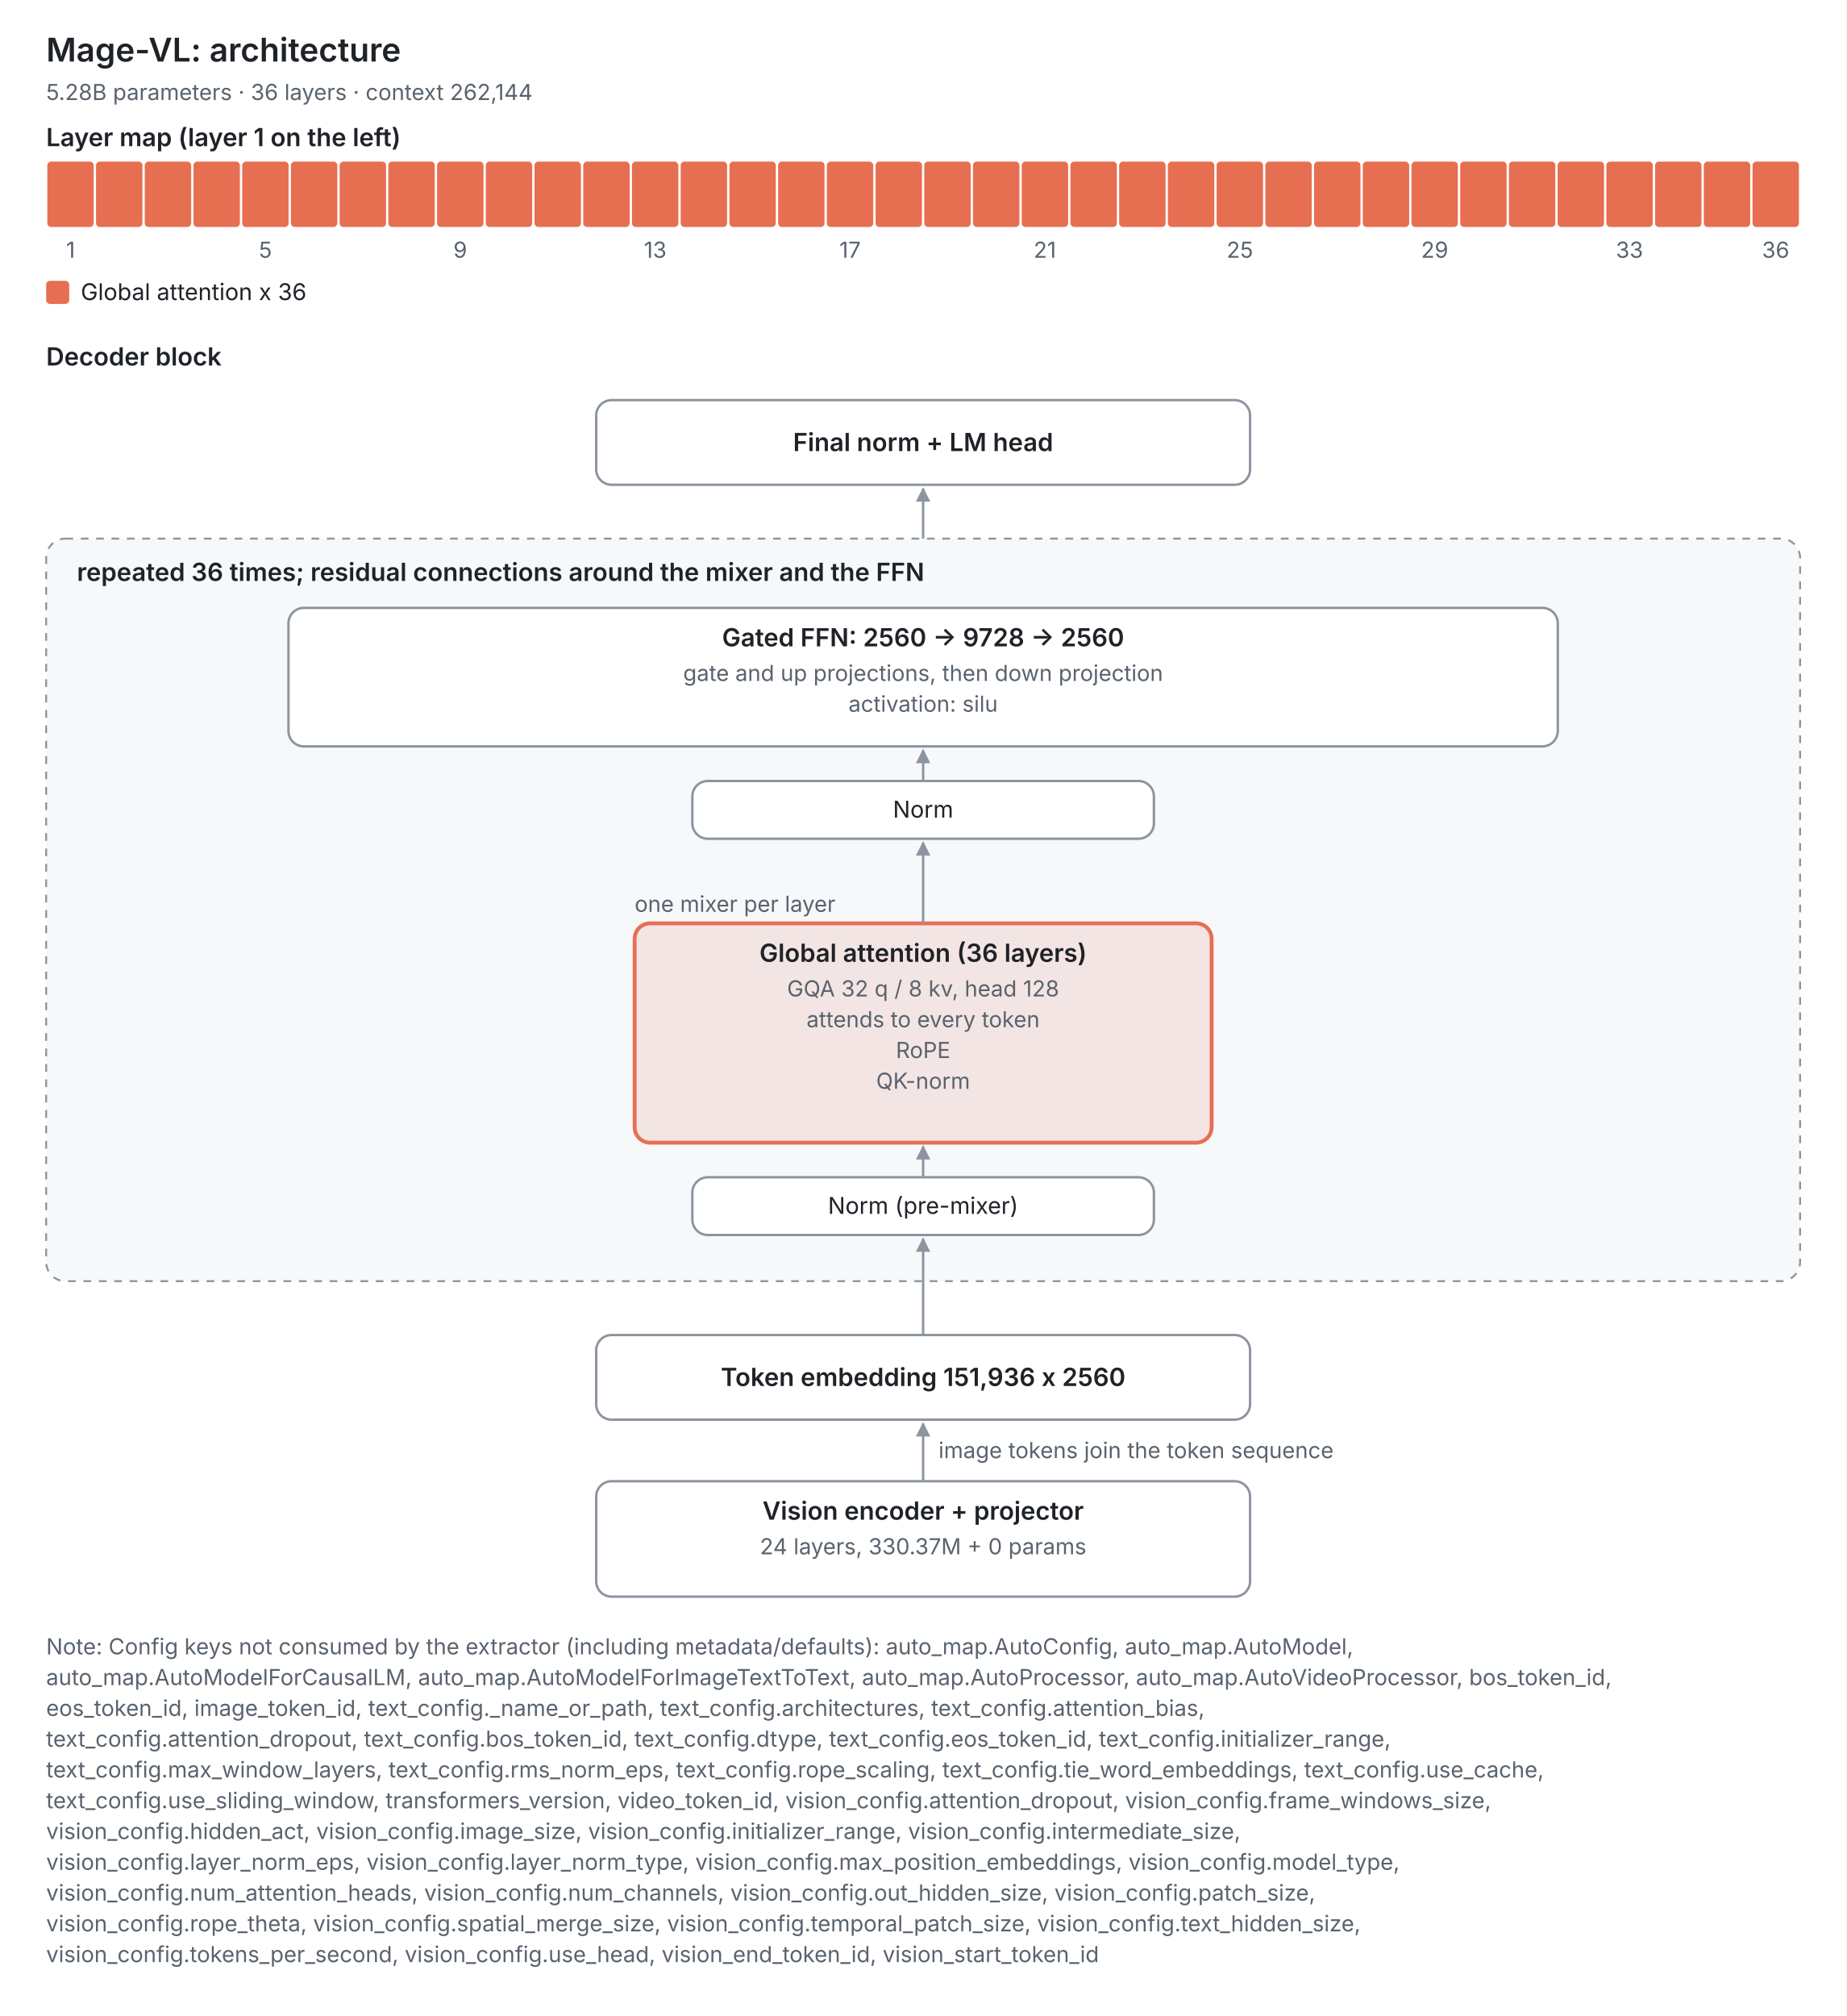
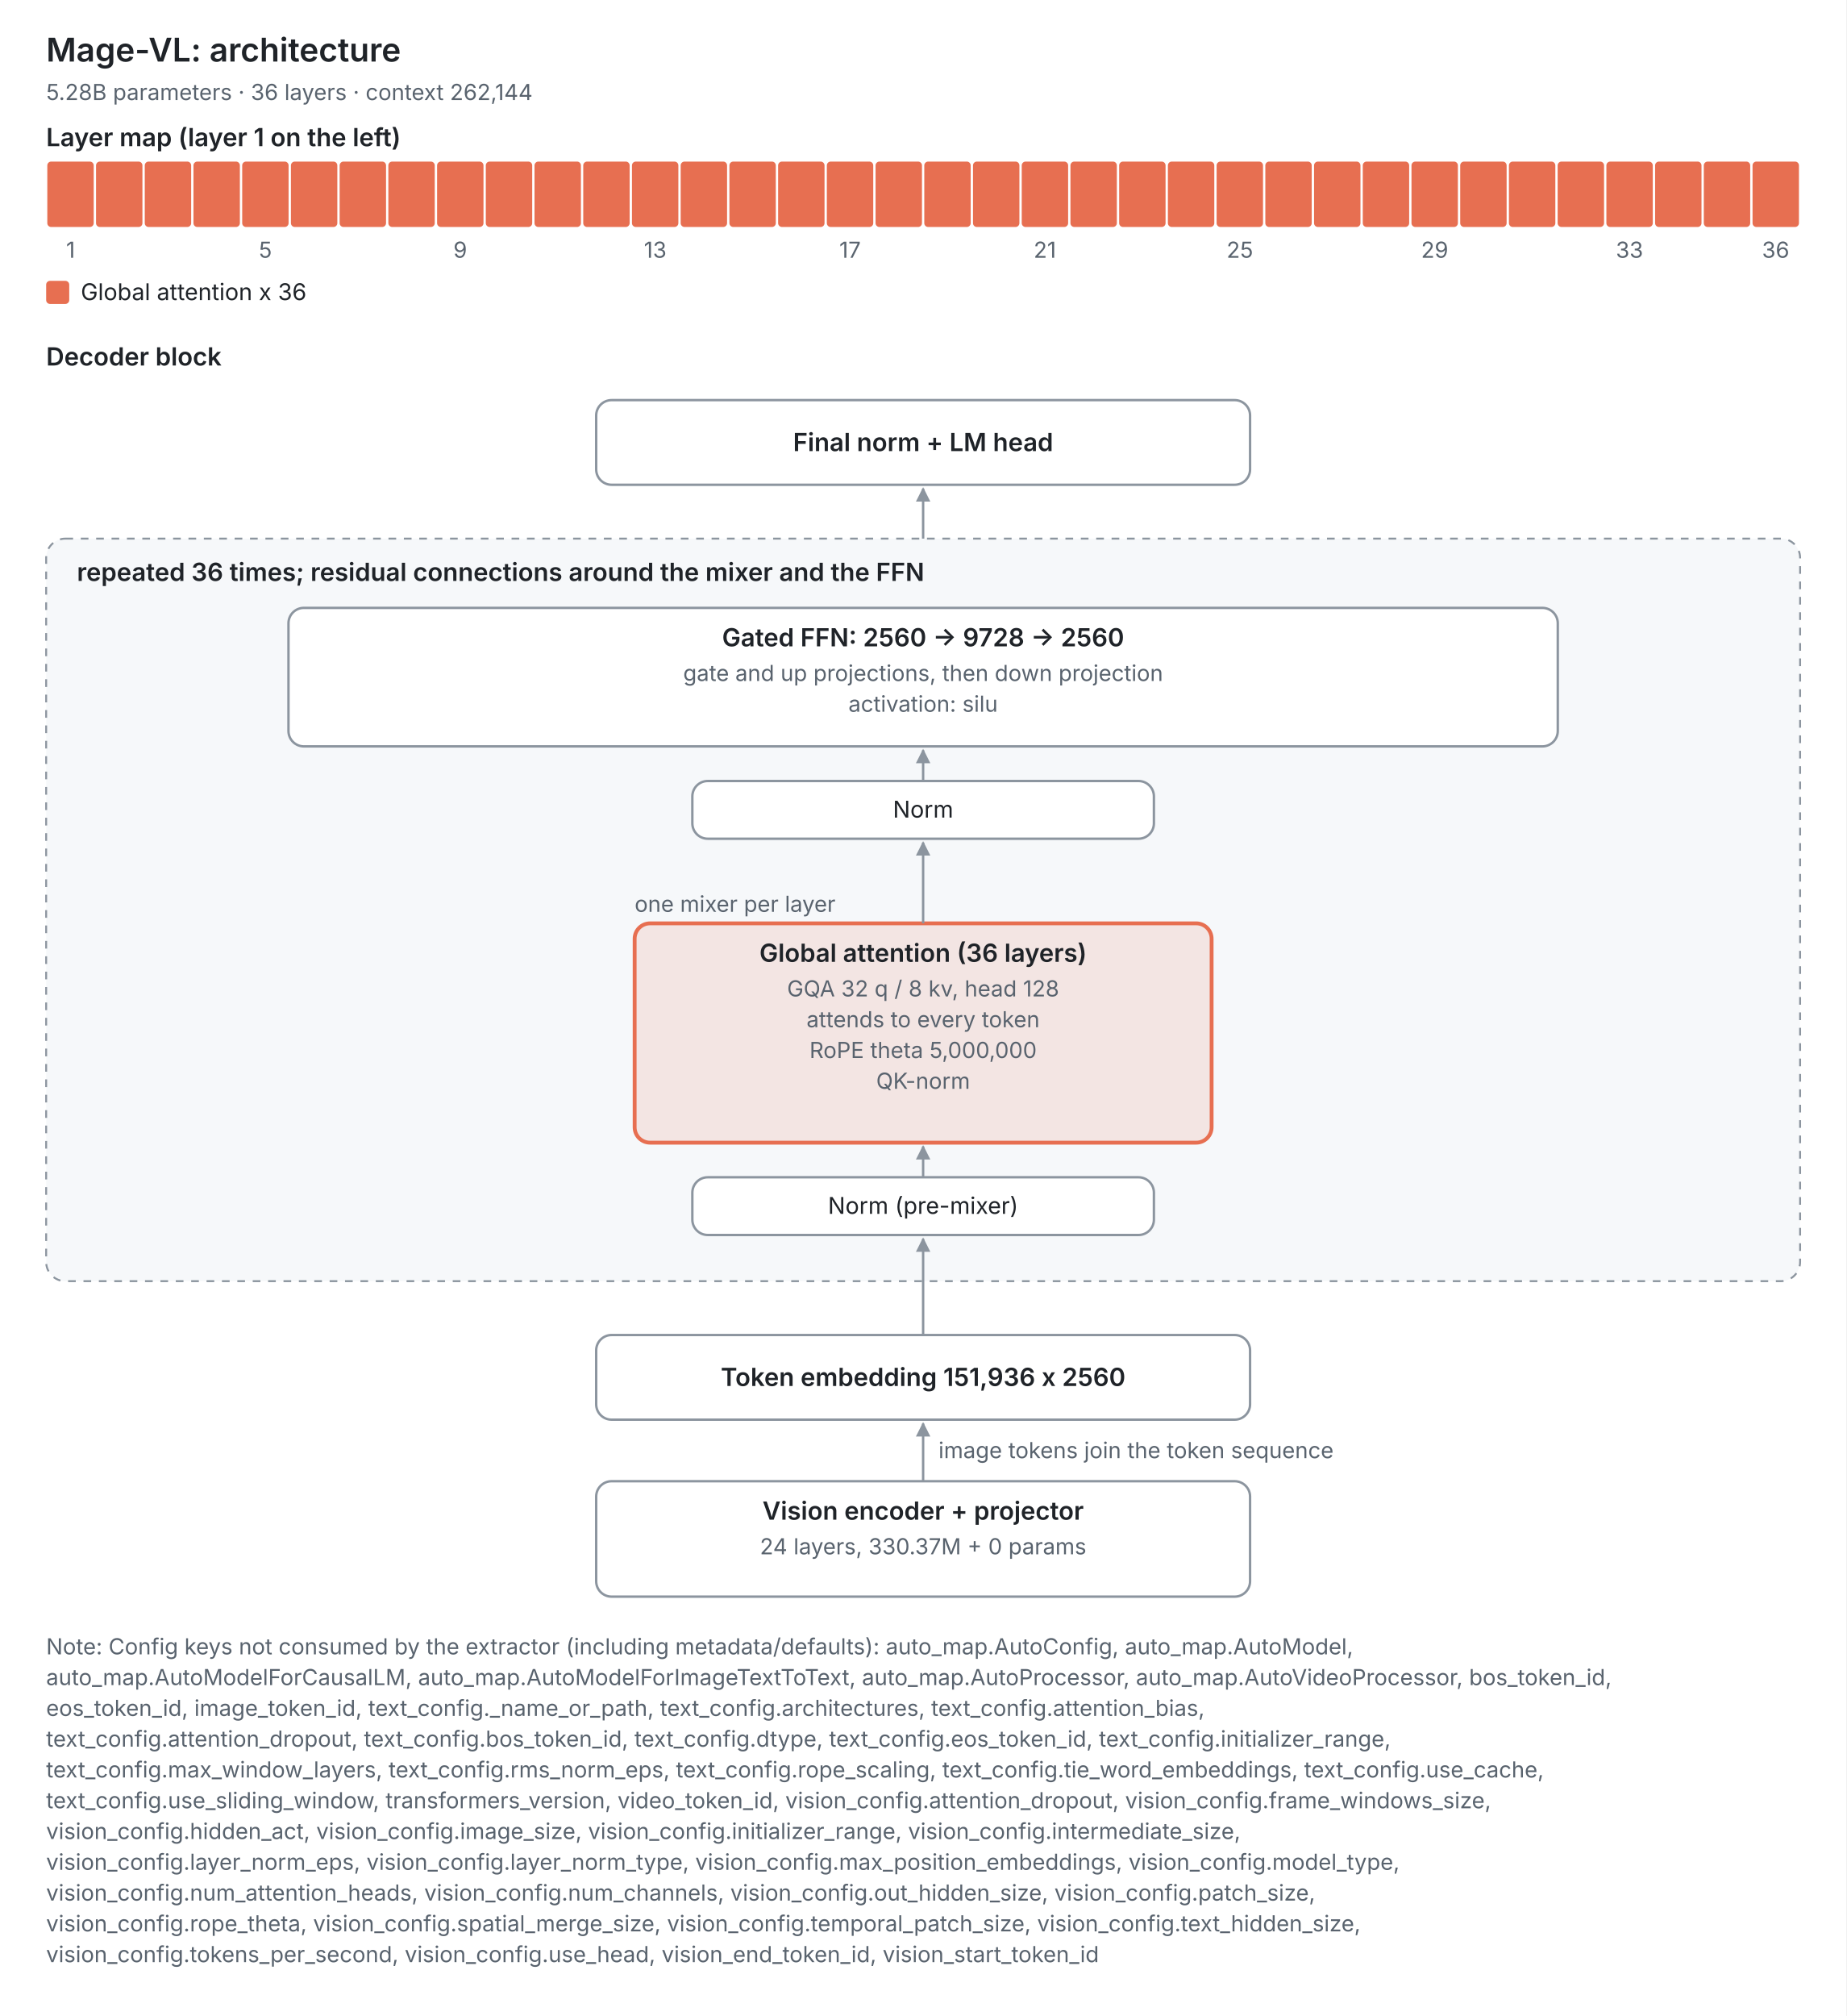
<svg xmlns="http://www.w3.org/2000/svg" viewBox="0 0 960 1048" role="img" aria-label="Mage-VL architecture">
  <style>
.t{font:600 17px system-ui,-apple-system,Segoe UI,sans-serif;fill:#1f2328}
.h{font:600 13px system-ui,-apple-system,Segoe UI,sans-serif;fill:#1f2328}
.b{font:12px system-ui,-apple-system,Segoe UI,sans-serif;fill:#1f2328}
.q{font:11.5px system-ui,-apple-system,Segoe UI,sans-serif;fill:#59636e}
.edge{stroke:#8c959f;stroke-width:1.25;fill:none}
.box{fill:#ffffff;stroke:#8c959f;stroke-width:1.25}
.cont{fill:#f6f8fa;stroke:#8c959f;stroke-width:1;stroke-dasharray:4 4}
.k-kda{fill:#2a9d8f}.k-dsa{fill:#e76f51}.k-mla{fill:#f4a261}.k-conv{fill:#5b7fbf}.k-swa{fill:#8ab17d}.k-full{fill:#e76f51}
.mix.k-kda{fill:#2a9d8f22;stroke:#2a9d8f}.mix.k-dsa{fill:#e76f5122;stroke:#e76f51}.mix.k-mla{fill:#f4a26122;stroke:#f4a261}
.mix.k-conv{fill:#5b7fbf22;stroke:#5b7fbf}.mix.k-swa{fill:#8ab17d22;stroke:#8ab17d}.mix.k-full{fill:#e76f5122;stroke:#e76f51}
.mix{stroke-width:2}
.k-mamba{fill:#a17bbb}.k-mlp{fill:#c69b50}
.mix.k-mamba{fill:#a17bbb22;stroke:#a17bbb}.mix.k-mlp{fill:#c69b5022;stroke:#c69b50}
</style>
  <defs>
    <marker id="ar" viewBox="0 0 10 10" refX="9" refY="5" markerWidth="6" markerHeight="6" orient="auto-start-reverse">
      <path d="M0 0L10 5L0 10z" fill="#8c959f" />
    </marker>
  </defs>
  <rect width="960" height="1048" fill="#ffffff" />
  <text x="24.0" y="32.0" class="t" text-anchor="start">Mage-VL: architecture</text>
  <text x="24.0" y="52.0" class="q" text-anchor="start">5.28B parameters · 36 layers · context 262,144</text>
  <text x="24.0" y="76.0" class="h" text-anchor="start">Layer map (layer 1 on the left)</text>
  <rect x="24.60" y="84" width="24.13" height="34" rx="2" class="k-full" />
  <rect x="49.93" y="84" width="24.13" height="34" rx="2" class="k-full" />
  <rect x="75.27" y="84" width="24.13" height="34" rx="2" class="k-full" />
  <rect x="100.60" y="84" width="24.13" height="34" rx="2" class="k-full" />
  <rect x="125.93" y="84" width="24.13" height="34" rx="2" class="k-full" />
  <rect x="151.27" y="84" width="24.13" height="34" rx="2" class="k-full" />
  <rect x="176.60" y="84" width="24.13" height="34" rx="2" class="k-full" />
  <rect x="201.93" y="84" width="24.13" height="34" rx="2" class="k-full" />
  <rect x="227.27" y="84" width="24.13" height="34" rx="2" class="k-full" />
  <rect x="252.60" y="84" width="24.13" height="34" rx="2" class="k-full" />
  <rect x="277.93" y="84" width="24.13" height="34" rx="2" class="k-full" />
  <rect x="303.27" y="84" width="24.13" height="34" rx="2" class="k-full" />
  <rect x="328.60" y="84" width="24.13" height="34" rx="2" class="k-full" />
  <rect x="353.93" y="84" width="24.13" height="34" rx="2" class="k-full" />
  <rect x="379.27" y="84" width="24.13" height="34" rx="2" class="k-full" />
  <rect x="404.60" y="84" width="24.13" height="34" rx="2" class="k-full" />
  <rect x="429.93" y="84" width="24.13" height="34" rx="2" class="k-full" />
  <rect x="455.27" y="84" width="24.13" height="34" rx="2" class="k-full" />
  <rect x="480.60" y="84" width="24.13" height="34" rx="2" class="k-full" />
  <rect x="505.93" y="84" width="24.13" height="34" rx="2" class="k-full" />
  <rect x="531.27" y="84" width="24.13" height="34" rx="2" class="k-full" />
  <rect x="556.60" y="84" width="24.13" height="34" rx="2" class="k-full" />
  <rect x="581.93" y="84" width="24.13" height="34" rx="2" class="k-full" />
  <rect x="607.27" y="84" width="24.13" height="34" rx="2" class="k-full" />
  <rect x="632.60" y="84" width="24.13" height="34" rx="2" class="k-full" />
  <rect x="657.93" y="84" width="24.13" height="34" rx="2" class="k-full" />
  <rect x="683.27" y="84" width="24.13" height="34" rx="2" class="k-full" />
  <rect x="708.60" y="84" width="24.13" height="34" rx="2" class="k-full" />
  <rect x="733.93" y="84" width="24.13" height="34" rx="2" class="k-full" />
  <rect x="759.27" y="84" width="24.13" height="34" rx="2" class="k-full" />
  <rect x="784.60" y="84" width="24.13" height="34" rx="2" class="k-full" />
  <rect x="809.93" y="84" width="24.13" height="34" rx="2" class="k-full" />
  <rect x="835.27" y="84" width="24.13" height="34" rx="2" class="k-full" />
  <rect x="860.60" y="84" width="24.13" height="34" rx="2" class="k-full" />
  <rect x="885.93" y="84" width="24.13" height="34" rx="2" class="k-full" />
  <rect x="911.27" y="84" width="24.13" height="34" rx="2" class="k-full" />
  <text x="36.7" y="134.0" class="q" text-anchor="middle">1</text>
  <text x="138.0" y="134.0" class="q" text-anchor="middle">5</text>
  <text x="239.3" y="134.0" class="q" text-anchor="middle">9</text>
  <text x="340.7" y="134.0" class="q" text-anchor="middle">13</text>
  <text x="442.0" y="134.0" class="q" text-anchor="middle">17</text>
  <text x="543.3" y="134.0" class="q" text-anchor="middle">21</text>
  <text x="644.7" y="134.0" class="q" text-anchor="middle">25</text>
  <text x="746.0" y="134.0" class="q" text-anchor="middle">29</text>
  <text x="847.3" y="134.0" class="q" text-anchor="middle">33</text>
  <text x="923.3" y="134.0" class="q" text-anchor="middle">36</text>
  <rect x="24" y="146" width="12" height="12" rx="2" class="k-full" />
  <text x="42.0" y="156.0" class="b" text-anchor="start">Global attention x 36</text>
  <text x="24.0" y="190.0" class="h" text-anchor="start">Decoder block</text>
  <rect x="310.0" y="208.0" width="340.0" height="44.0" rx="8" class="box" />
  <text x="480.0" y="234.5" class="h" text-anchor="middle">Final norm + LM head</text>
  <rect x="24" y="280" width="912" height="386" rx="10" class="cont" />
  <text x="40.0" y="302.0" class="h" text-anchor="start">repeated 36 times; residual connections around the mixer and the FFN</text>
  <rect x="150.0" y="316.0" width="660.0" height="72.0" rx="8" class="box" />
  <text x="480.0" y="336.0" class="h" text-anchor="middle">Gated FFN: 2560 -&gt; 9728 -&gt; 2560</text>
  <text x="480.0" y="354.0" class="q" text-anchor="middle">gate and up projections, then down projection</text>
  <text x="480.0" y="370.0" class="q" text-anchor="middle">activation: silu</text>
  <rect x="360.0" y="406.0" width="240.0" height="30.0" rx="8" class="box" />
  <text x="480.0" y="425.0" class="b" text-anchor="middle">Norm</text>
  <rect x="330.0" y="480.0" width="300.0" height="114.0" rx="8" class="mix k-full" />
  <text x="480.0" y="500.0" class="h" text-anchor="middle">Global attention (36 layers)</text>
  <text x="480.0" y="518.0" class="q" text-anchor="middle">GQA 32 q / 8 kv, head 128</text>
  <text x="480.0" y="534.0" class="q" text-anchor="middle">attends to every token</text>
-   <text x="480.0" y="550.0" class="q" text-anchor="middle">RoPE</text>
+   <text x="480.0" y="550.0" class="q" text-anchor="middle">RoPE theta 5,000,000</text>
  <text x="480.0" y="566.0" class="q" text-anchor="middle">QK-norm</text>
  <text x="330.0" y="474.0" class="q" text-anchor="start">one mixer per layer</text>
  <rect x="360.0" y="612.0" width="240.0" height="30.0" rx="8" class="box" />
  <text x="480.0" y="631.0" class="b" text-anchor="middle">Norm (pre-mixer)</text>
  <path d="M480.0 406V390" class="edge" marker-end="url(#ar)" />
  <path d="M480.0 480V438" class="edge" marker-end="url(#ar)" />
  <path d="M480.0 612V596" class="edge" marker-end="url(#ar)" />
  <path d="M480.0 280V254" class="edge" marker-end="url(#ar)" />
  <path d="M480.0 694V644" class="edge" marker-end="url(#ar)" />
  <rect x="310.0" y="694.0" width="340.0" height="44.0" rx="8" class="box" />
  <text x="480.0" y="720.5" class="h" text-anchor="middle">Token embedding 151,936 x 2560</text>
  <path d="M480.0 770V740" class="edge" marker-end="url(#ar)" />
  <text x="488.0" y="758.0" class="q" text-anchor="start">image tokens join the token sequence</text>
  <rect x="310.0" y="770.0" width="340.0" height="60.0" rx="8" class="box" />
  <text x="480.0" y="790.0" class="h" text-anchor="middle">Vision encoder + projector</text>
  <text x="480.0" y="808.0" class="q" text-anchor="middle">24 layers, 330.37M + 0 params</text>
  <text x="24.0" y="860.0" class="q" text-anchor="start">Note: Config keys not consumed by the extractor (including metadata/defaults): auto_map.AutoConfig, auto_map.AutoModel, </text>
  <text x="24.0" y="876.0" class="q" text-anchor="start">auto_map.AutoModelForCausalLM, auto_map.AutoModelForImageTextToText, auto_map.AutoProcessor, auto_map.AutoVideoProcessor, bos_token_id, </text>
  <text x="24.0" y="892.0" class="q" text-anchor="start">eos_token_id, image_token_id, text_config._name_or_path, text_config.architectures, text_config.attention_bias, </text>
  <text x="24.0" y="908.0" class="q" text-anchor="start">text_config.attention_dropout, text_config.bos_token_id, text_config.dtype, text_config.eos_token_id, text_config.initializer_range, </text>
  <text x="24.0" y="924.0" class="q" text-anchor="start">text_config.max_window_layers, text_config.rms_norm_eps, text_config.rope_scaling, text_config.tie_word_embeddings, text_config.use_cache, </text>
  <text x="24.0" y="940.0" class="q" text-anchor="start">text_config.use_sliding_window, transformers_version, video_token_id, vision_config.attention_dropout, vision_config.frame_windows_size, </text>
  <text x="24.0" y="956.0" class="q" text-anchor="start">vision_config.hidden_act, vision_config.image_size, vision_config.initializer_range, vision_config.intermediate_size, </text>
  <text x="24.0" y="972.0" class="q" text-anchor="start">vision_config.layer_norm_eps, vision_config.layer_norm_type, vision_config.max_position_embeddings, vision_config.model_type, </text>
  <text x="24.0" y="988.0" class="q" text-anchor="start">vision_config.num_attention_heads, vision_config.num_channels, vision_config.out_hidden_size, vision_config.patch_size, </text>
  <text x="24.0" y="1004.0" class="q" text-anchor="start">vision_config.rope_theta, vision_config.spatial_merge_size, vision_config.temporal_patch_size, vision_config.text_hidden_size, </text>
  <text x="24.0" y="1020.0" class="q" text-anchor="start">vision_config.tokens_per_second, vision_config.use_head, vision_end_token_id, vision_start_token_id </text>
</svg>
